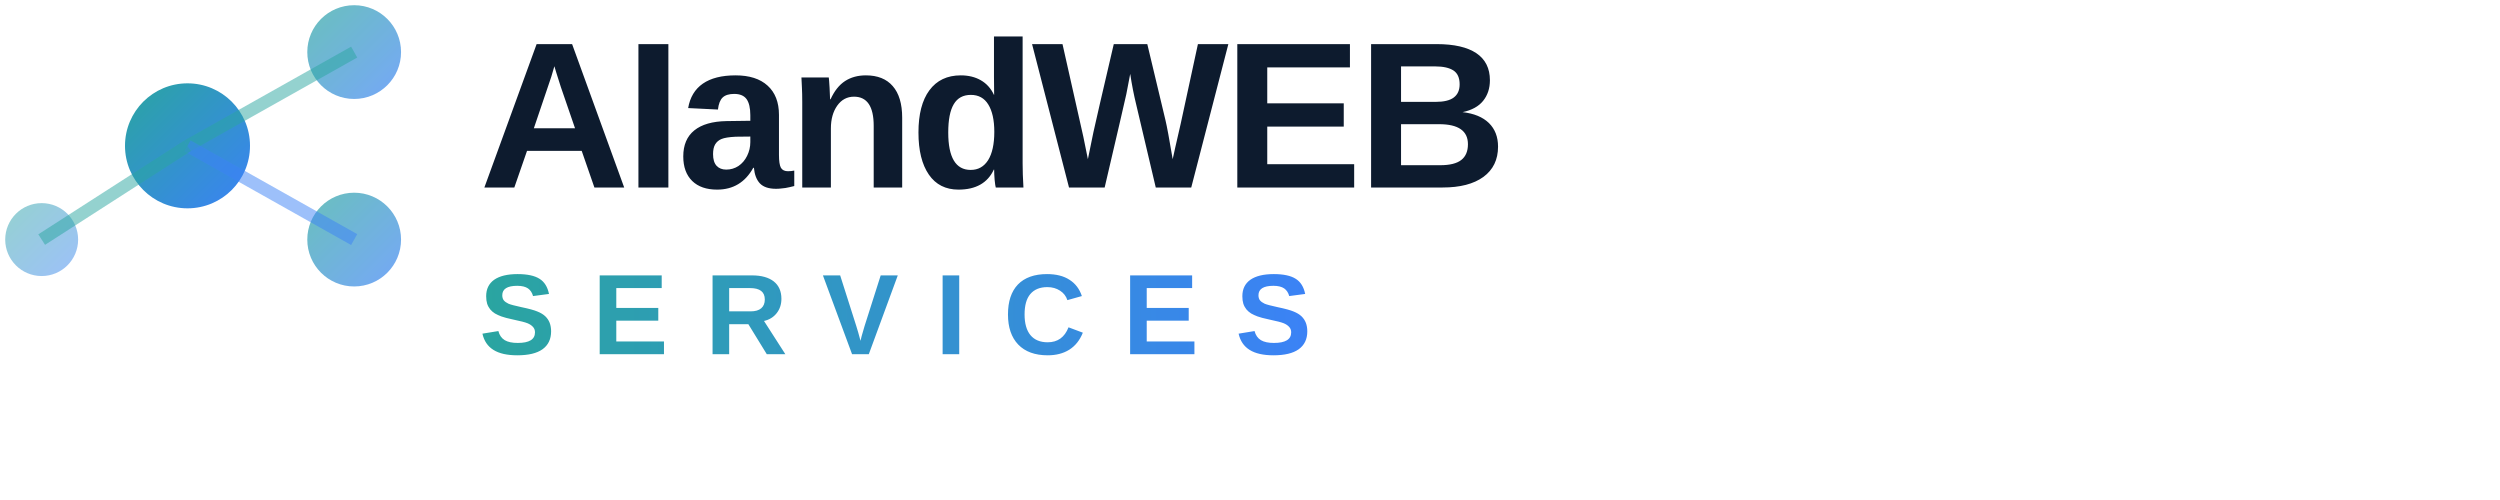
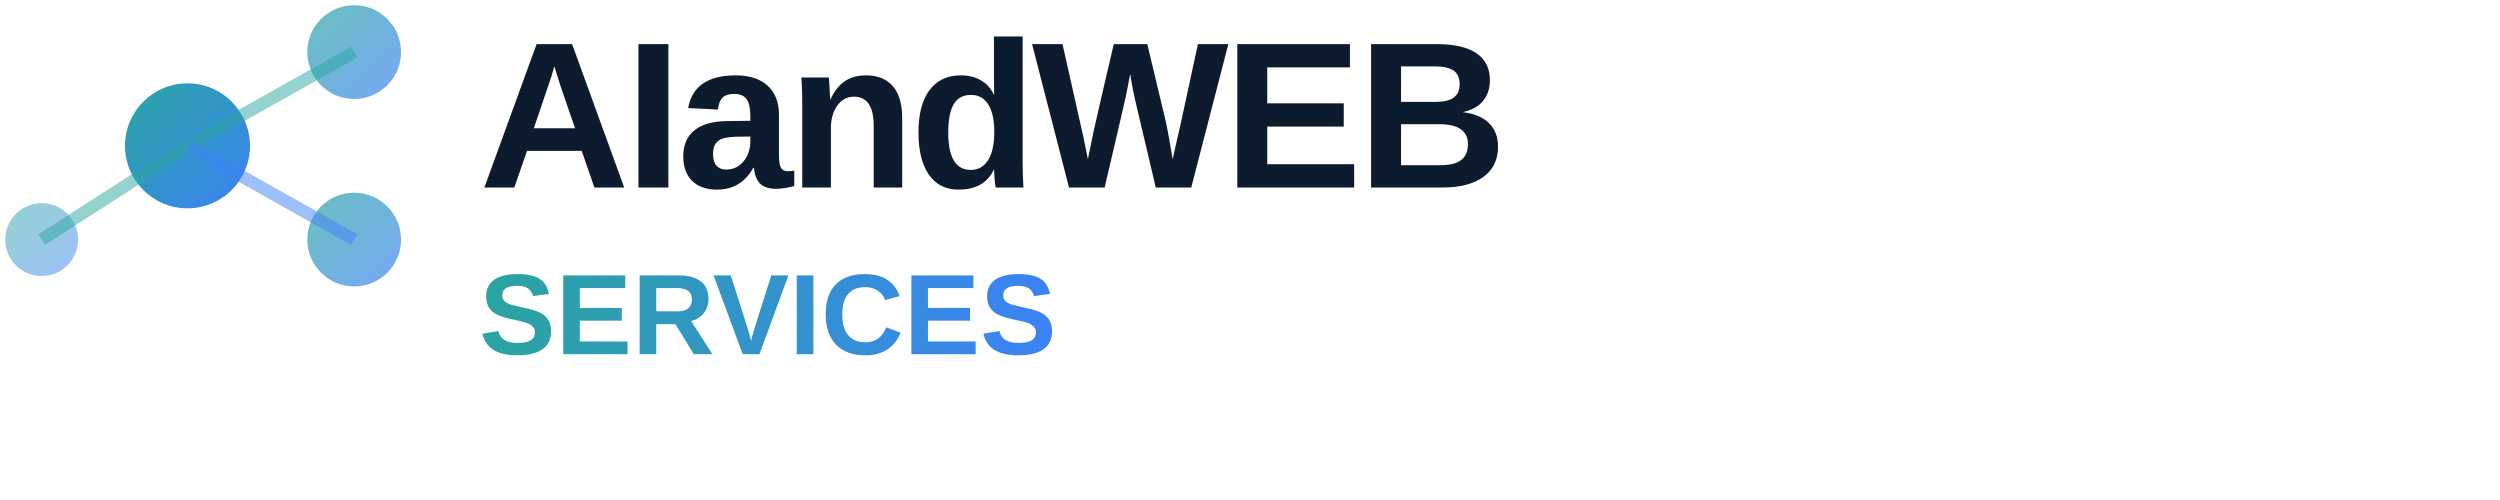
<svg xmlns="http://www.w3.org/2000/svg" width="260" height="52" viewBox="0 4 240 48" role="img">
  <defs>
    <linearGradient id="grad" x1="0%" y1="0%" x2="100%" y2="100%">
      <stop offset="0%" stop-color="#2AA5A0" />
      <stop offset="100%" stop-color="#3B82F6" />
    </linearGradient>
    <linearGradient id="textgrad" x1="0%" y1="0%" x2="100%" y2="0%">
      <stop offset="0%" stop-color="#2AA5A0" />
      <stop offset="100%" stop-color="#3B82F6" />
    </linearGradient>
  </defs>
  <circle cx="18" cy="18" r="6" fill="url(#grad)" />
  <circle cx="34" cy="9" r="4.5" fill="url(#grad)" opacity="0.7" />
  <circle cx="34" cy="27" r="4.5" fill="url(#grad)" opacity="0.7" />
  <circle cx="4" cy="27" r="3.5" fill="url(#grad)" opacity="0.5" />
  <line x1="18" y1="18" x2="34" y2="9" stroke="#2AA5A0" stroke-width="1.2" opacity="0.5" />
  <line x1="18" y1="18" x2="34" y2="27" stroke="#3B82F6" stroke-width="1.2" opacity="0.5" />
  <line x1="18" y1="18" x2="4" y2="27" stroke="#2AA5A0" stroke-width="1.2" opacity="0.5" />
  <text x="46" y="22" font-family="'Plus Jakarta Sans', Arial, sans-serif" font-size="20" font-weight="800" fill="#0D1B2E" letter-spacing="-0.5">AIandWEB</text>
-   <text x="46" y="38" font-family="'Plus Jakarta Sans', Arial, sans-serif" font-size="11" font-weight="600" fill="url(#textgrad)" letter-spacing="3.5">SERVICES</text>
+   <text x="46" y="38" font-family="'Plus Jakarta Sans', Arial, sans-serif" font-size="11" font-weight="600" fill="url(#textgrad)" textLength="108" lengthAdjust="spacing">SERVICES</text>
</svg>
